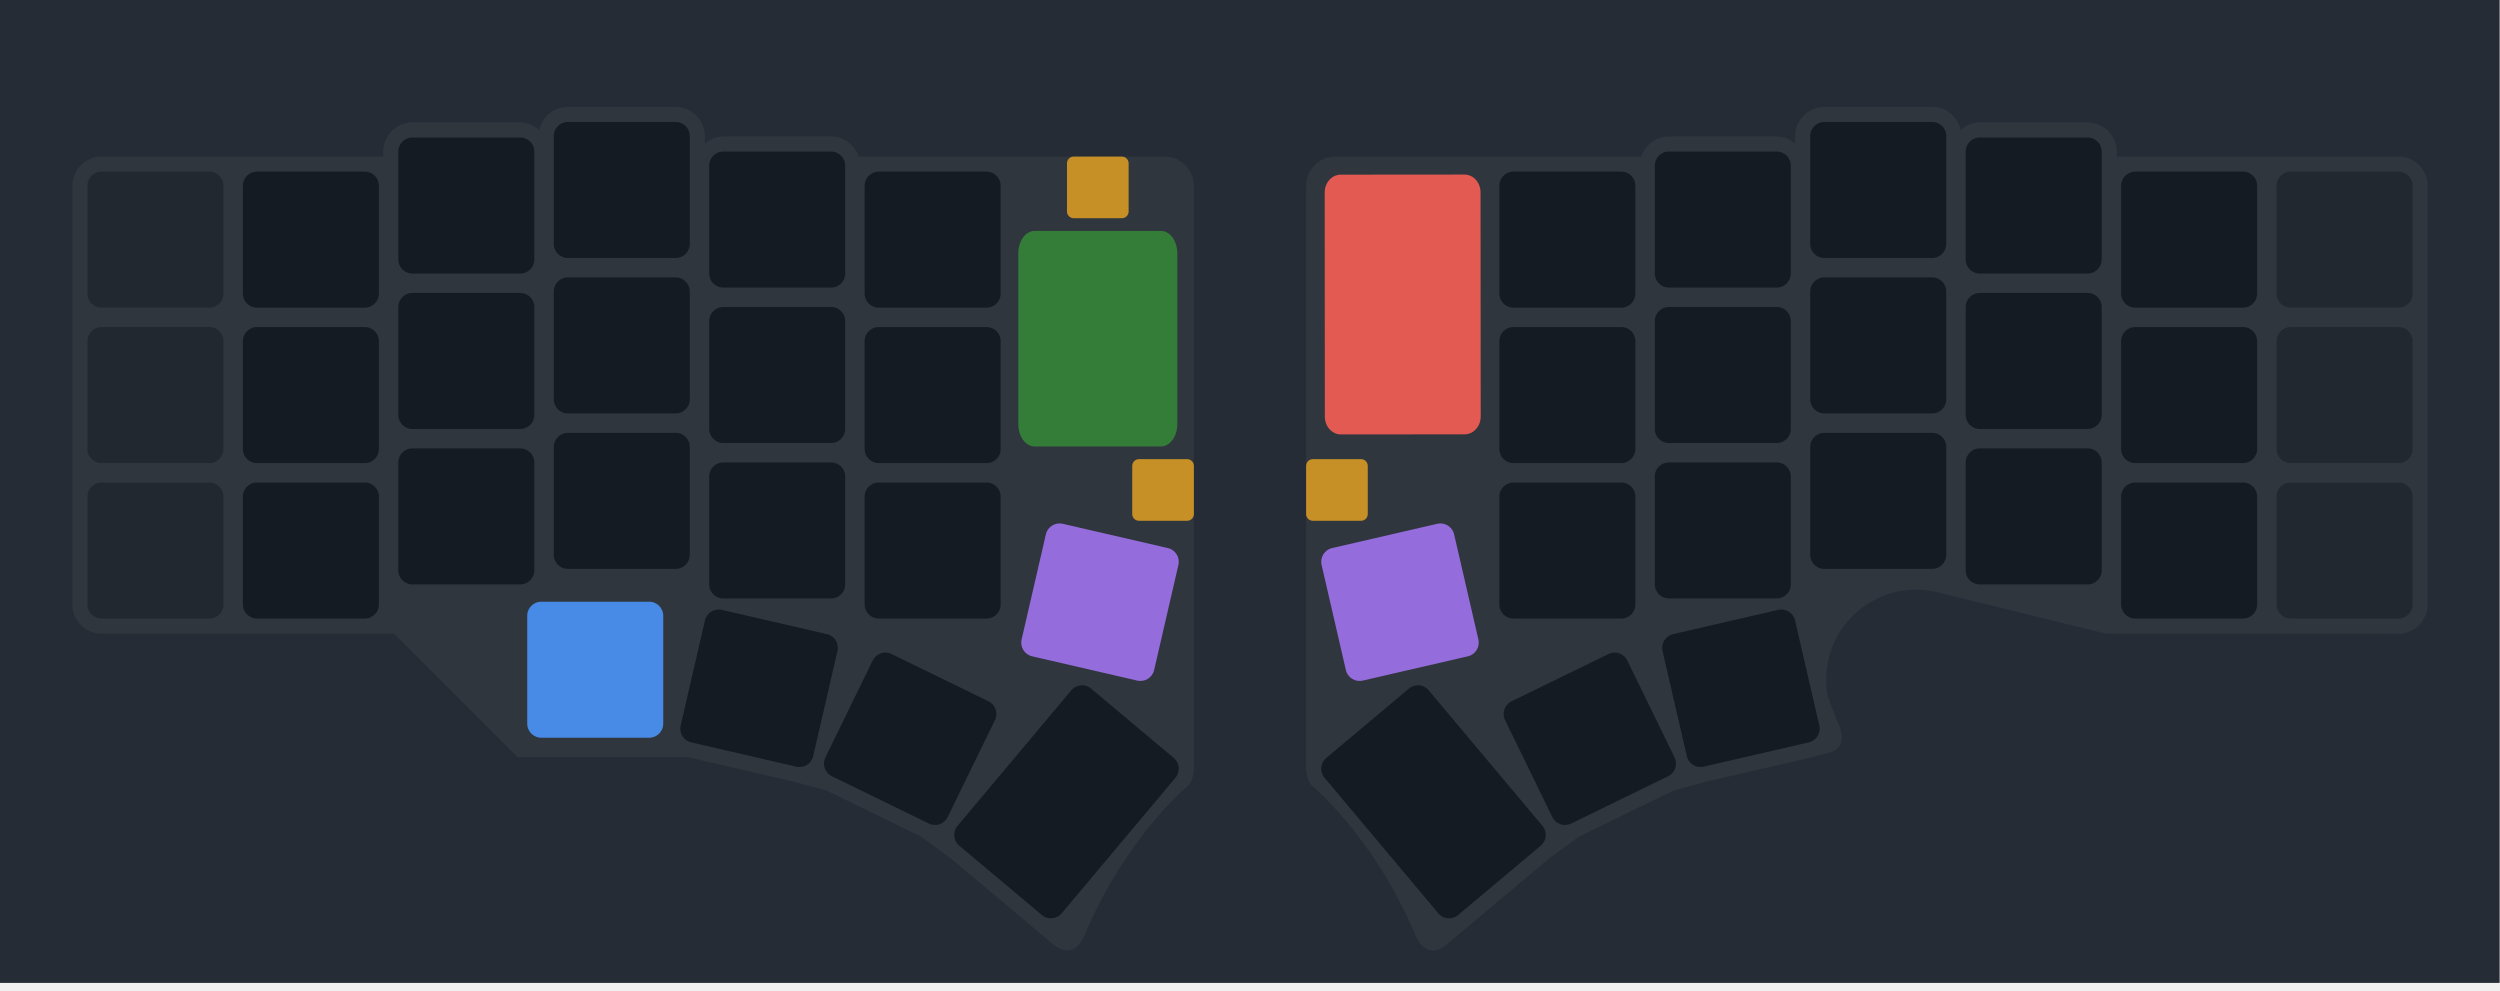
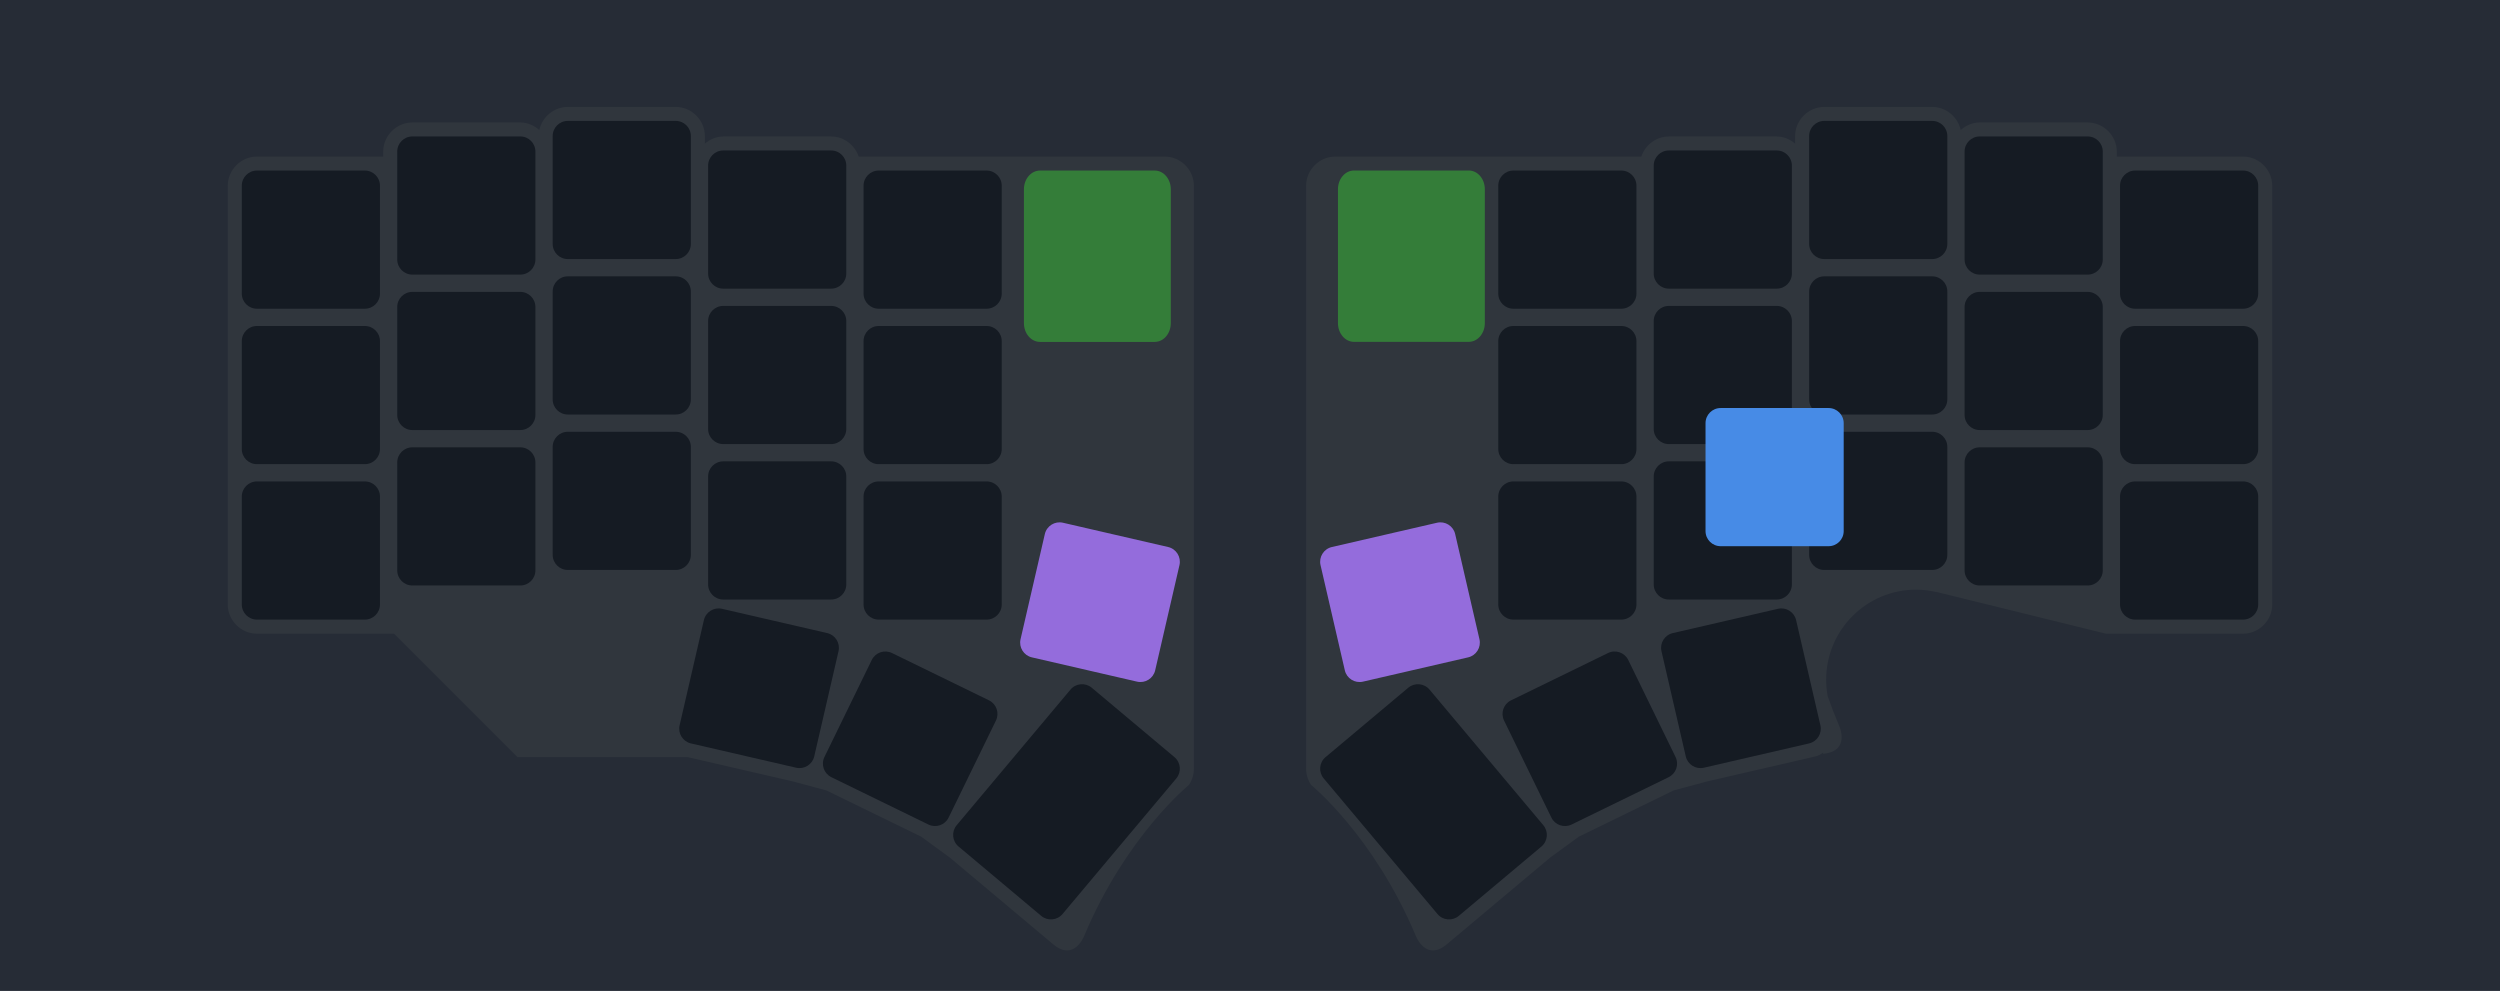
- <svg xmlns="http://www.w3.org/2000/svg" viewBox="0 0 1158 459" width="1158" height="459" role="img" aria-label="Scoot physical layout" version="1.1" id="svg49">
+ <svg xmlns="http://www.w3.org/2000/svg" viewBox="0 0 1158 459" width="306.388mm" height="121.444mm" role="img" aria-label="Scoot physical layout" version="1.1" id="svg49">
  <defs id="defs49" />
  <style id="style1">
  .canvas { fill: #262c36; }
  .cap { stroke: #30363d; stroke-width: 1; }
  .enc { stroke: #30363d; stroke-width: 1; }
  .enc-tread { stroke: rgba(255,255,255,0.35); stroke-width: 2; stroke-linecap: round; }
  .chip rect { stroke: #30363d; stroke-width: 1; }
  .chip text { fill: #fff; font: 600 12.5px system-ui, sans-serif; text-anchor: middle; dominant-baseline: central; }
</style>
-   <rect class="canvas" x="-0.177" y="-3.712" width="1158" height="459" id="rect1" />
-   <path id="path75-8-6" style="baseline-shift:baseline;display:inline;overflow:visible;vector-effect:none;fill:#30363d;fill-opacity:1;stroke-width:2;stroke-linecap:round;stroke-linejoin:round;paint-order:markers stroke fill;enable-background:accumulate;stop-color:#000000" d="M 845.004 49.523 C 837.637 49.523 831.504 55.657 831.504 63.023 L 831.504 66.523 C 829.155 64.557 826.254 63.223 823.004 63.223 L 773.004 63.223 C 767.107 63.223 762.059 67.177 760.256 72.523 L 751.004 72.523 L 701.004 72.523 L 668.496 72.523 L 643.496 72.523 L 618.496 72.523 C 611.13 72.523 604.996 78.657 604.996 86.023 L 604.996 116.291 L 604.996 136.023 L 604.996 136.027 L 604.996 355.721 C 604.926 358.351 605.654 361.032 607.137 363.352 L 607.117 363.346 L 607.232 363.523 C 607.232 363.523 636.348 387.117 655.832 433.562 C 655.832 433.562 660.444 445.553 670.162 437.398 C 670.207 437.361 670.251 437.324 670.295 437.287 L 679.881 429.244 L 679.883 429.242 L 685.576 424.465 L 690.049 420.713 L 691.059 419.865 L 718.018 397.244 L 731.328 387.533 L 775.191 366.141 L 790.816 361.934 L 805.342 358.582 L 811.514 357.156 L 815.062 356.338 A 6.501 6.501 0 0 0 815.188 356.309 L 829.76 352.943 L 832.316 352.354 L 832.66 352.273 L 837.6 351.127 L 837.605 351.125 L 845.723 349.053 L 846.297 348.9 L 846.301 348.9 C 846.336 348.893 846.37 348.886 846.404 348.879 L 846.406 348.879 C 846.828 348.791 847.227 348.689 847.6 348.574 C 847.719 348.538 847.835 348.5 847.949 348.461 C 856.264 345.62 851.893 336.184 851.893 336.184 C 849.895 331.509 848.134 326.926 846.58 322.463 A 41.719 41.719 0 0 1 845.877 314.84 A 41.719 41.719 0 0 1 887.596 273.119 A 41.719 41.719 0 0 1 896.721 274.209 L 896.729 274.131 L 898.408 274.545 A 41.719 41.719 0 0 1 898.41 274.545 L 975.475 293.523 L 989 293.523 L 1039 293.523 L 1061 293.523 L 1086 293.523 L 1111 293.523 C 1118.367 293.523 1124.5 287.39 1124.5 280.023 L 1124.5 255.023 L 1124.5 230.023 L 1124.5 208.023 L 1124.5 158.023 L 1124.5 136.023 L 1124.5 111.023 L 1124.5 86.023 C 1124.5 78.657 1118.367 72.523 1111 72.523 L 1086 72.523 L 1061 72.523 L 1039 72.523 L 989 72.523 L 980.5 72.523 L 980.5 70.223 C 980.5 62.856 974.367 56.723 967 56.723 L 917 56.723 C 913.618 56.723 910.579 58.121 908.191 60.232 C 906.878 54.172 901.411 49.523 895 49.523 L 845.004 49.523 z " />
-   <path id="path75-8-6-2" style="baseline-shift:baseline;display:inline;overflow:visible;vector-effect:none;fill:#30363d;fill-opacity:1;stroke-width:2;stroke-linecap:round;stroke-linejoin:round;paint-order:markers stroke fill;enable-background:accumulate;stop-color:#000000" d="m 312.996,49.523 c 7.367,0 13.5,6.133 13.5,13.5 v 3.5 c 2.349,-1.966 5.25,-3.301 8.5,-3.301 h 50 c 5.897,0 10.945,3.954 12.748,9.301 h 9.252 50 32.508 25 25 c 7.367,0 13.5,6.133 13.5,13.5 v 30.268 19.732 0.004 219.693 c 0.07,2.63 -0.658,5.311 -2.141,7.631 l 0.019,-0.006 -0.115,0.178 c 0,0 -29.115,23.594 -48.6,70.039 0,0 -4.612,11.99 -14.33,3.836 -0.045,-0.037 -0.089,-0.074 -0.133,-0.111 l -9.586,-8.043 -0.002,-0.002 -5.693,-4.777 -4.473,-3.752 -1.01,-0.848 -26.959,-22.621 -13.311,-9.711 -43.863,-21.393 -15.625,-4.207 -14.525,-3.352 -6.172,-1.426 -3.549,-0.818 a 6.501,6.501 0 0 1 -0.125,-0.029 l -14.572,-3.365 -9.66,-2.23 a 6.501,6.501 0 0 1 0,-0.002 l -78.865,0.002 -57.189,-57.189 h -13.525 -50 -22 -25 -25 c -7.367,0 -13.5,-6.133 -13.5,-13.5 v -25 -25 -22 -50 -22 -25 -25 c 0,-7.367 6.133,-13.5 13.5,-13.5 h 25 25 22 50 8.5 v -2.301 c 0,-7.367 6.133,-13.5 13.5,-13.5 h 50 c 3.382,0 6.421,1.399 8.809,3.51 1.313,-6.06 6.781,-10.709 13.191,-10.709 z M 487.828,430.998 c -0.082,0.018 -0.152,0.043 -0.232,0.062 0.08,-0.019 0.15,-0.045 0.232,-0.062 z m -1.527,0.477 c -0.065,0.029 -0.124,0.062 -0.186,0.094 0.062,-0.031 0.12,-0.064 0.186,-0.094 z m -0.424,0.219 c -0.043,0.026 -0.08,0.055 -0.121,0.082 0.041,-0.027 0.078,-0.056 0.121,-0.082 z m -0.766,0.678 c -0.016,0.024 -0.032,0.048 -0.047,0.072 0.015,-0.024 0.03,-0.049 0.047,-0.072 z m -0.182,0.348 c -0.009,0.024 -0.016,0.048 -0.023,0.072 0.008,-0.024 0.015,-0.049 0.023,-0.072 z m -0.053,0.176 c -0.006,0.024 -0.009,0.048 -0.014,0.072 0.004,-0.024 0.008,-0.049 0.014,-0.072 z m -0.035,0.203 c -0.002,0.018 -0.003,0.036 -0.004,0.055 0.001,-0.018 0.002,-0.037 0.004,-0.055 z m -0.008,0.203 c 4e-4,0.017 0.003,0.035 0.004,0.053 -9e-4,-0.018 -0.004,-0.035 -0.004,-0.053 z m 0.061,0.434 c 0.006,0.024 0.013,0.048 0.019,0.072 -0.007,-0.024 -0.014,-0.049 -0.019,-0.072 z m 0.158,0.461 c 0.034,0.078 0.085,0.161 0.127,0.242 -0.042,-0.081 -0.093,-0.165 -0.127,-0.242 z m 0.293,0.549 c 0.045,0.072 0.105,0.15 0.156,0.225 -0.051,-0.075 -0.111,-0.152 -0.156,-0.225 z m 0.398,0.566 c 0.084,0.108 0.188,0.225 0.285,0.338 -0.098,-0.114 -0.2,-0.229 -0.285,-0.338 z m 0.516,0.602 c 0.199,0.216 0.486,0.464 0.732,0.697 -0.245,-0.232 -0.534,-0.482 -0.732,-0.697 z" />
-   <g id="g51">
-     <g id="g2" transform="rotate(0 72.0 111.0)">
-       <rect class="cap" x="40.0" y="79.0" width="64.0" height="64.0" rx="7" fill="#212830" id="rect2" />
-     </g>
-     <g id="g3" transform="rotate(0 72.0 183.0)">
-       <rect class="cap" x="40.0" y="151.0" width="64.0" height="64.0" rx="7" fill="#212830" id="rect3" />
-     </g>
-     <g id="g4" transform="rotate(0 72.0 255.0)">
-       <rect class="cap" x="40.0" y="223.0" width="64.0" height="64.0" rx="7" fill="#212830" id="rect4" />
-     </g>
-     <g id="g5" transform="rotate(0 144.0 111.0)">
-       <rect class="cap" x="112.0" y="79.0" width="64.0" height="64.0" rx="7" fill="#151b23" id="rect5" />
-     </g>
-     <g id="g6" transform="rotate(0 144.0 183.0)">
-       <rect class="cap" x="112.0" y="151.0" width="64.0" height="64.0" rx="7" fill="#151b23" id="rect6" />
-     </g>
-     <g id="g7" transform="rotate(0 144.0 255.0)">
-       <rect class="cap" x="112.0" y="223.0" width="64.0" height="64.0" rx="7" fill="#151b23" id="rect7" />
-     </g>
-     <g id="g8" transform="rotate(0 216.0 95.2)">
-       <rect class="cap" x="184.0" y="63.2" width="64.0" height="64.0" rx="7" fill="#151b23" id="rect8" />
-     </g>
-     <g id="g9" transform="rotate(0 216.0 167.2)">
-       <rect class="cap" x="184.0" y="135.2" width="64.0" height="64.0" rx="7" fill="#151b23" id="rect9" />
-     </g>
-     <g id="g10" transform="rotate(0 216.0 239.2)">
-       <rect class="cap" x="184.0" y="207.2" width="64.0" height="64.0" rx="7" fill="#151b23" id="rect10" />
-     </g>
-     <g id="g11" transform="rotate(0 288.0 88.0)">
-       <rect class="cap" x="256.0" y="56.0" width="64.0" height="64.0" rx="7" fill="#151b23" id="rect11" />
-     </g>
-     <g id="g12" transform="rotate(0 288.0 160.0)">
-       <rect class="cap" x="256.0" y="128.0" width="64.0" height="64.0" rx="7" fill="#151b23" id="rect12" />
-     </g>
-     <g id="g13" transform="rotate(0 288.0 232.0)">
-       <rect class="cap" x="256.0" y="200.0" width="64.0" height="64.0" rx="7" fill="#151b23" id="rect13" />
-     </g>
-     <g id="g14" transform="rotate(0 360.0 101.7)">
-       <rect class="cap" x="328.0" y="69.7" width="64.0" height="64.0" rx="7" fill="#151b23" id="rect14" />
-     </g>
-     <g id="g15" transform="rotate(0 360.0 173.7)">
-       <rect class="cap" x="328.0" y="141.7" width="64.0" height="64.0" rx="7" fill="#151b23" id="rect15" />
-     </g>
-     <g id="g16" transform="rotate(0 360.0 245.7)">
-       <rect class="cap" x="328.0" y="213.7" width="64.0" height="64.0" rx="7" fill="#151b23" id="rect16" />
-     </g>
-     <g id="g17" transform="rotate(0 432.0 111.0)">
-       <rect class="cap" x="400.0" y="79.0" width="64.0" height="64.0" rx="7" fill="#151b23" id="rect17" />
-     </g>
-     <g id="g18" transform="rotate(0 432.0 183.0)">
-       <rect class="cap" x="400.0" y="151.0" width="64.0" height="64.0" rx="7" fill="#151b23" id="rect18" />
-     </g>
-     <g id="g19" transform="rotate(0 432.0 255.0)">
-       <rect class="cap" x="400.0" y="223.0" width="64.0" height="64.0" rx="7" fill="#151b23" id="rect19" />
-     </g>
-     <g transform="rotate(13 351.6 318.8)" id="g20">
-       <rect class="cap" x="319.6" y="286.8" width="64.0" height="64.0" rx="7" fill="#151b23" id="rect20" />
-     </g>
-     <g transform="rotate(26 421.6 342.2)" id="g21">
-       <rect class="cap" x="389.6" y="310.2" width="64.0" height="64.0" rx="7" fill="#151b23" id="rect21" />
-     </g>
-     <g transform="rotate(40 494.0 371.4)" id="g22">
-       <rect class="cap" x="462.0" y="323.4" width="64.0" height="96.0" rx="7" fill="#151b23" id="rect22" />
-     </g>
-   </g>
-   <g id="g50">
-     <g id="g24" transform="rotate(0 1086.0 111.0)">
-       <rect class="cap" x="1054.0" y="79.0" width="64.0" height="64.0" rx="7" fill="#212830" id="rect24" />
-     </g>
-     <g id="g25" transform="rotate(0 1086.0 183.0)">
-       <rect class="cap" x="1054.0" y="151.0" width="64.0" height="64.0" rx="7" fill="#212830" id="rect25" />
-     </g>
-     <g id="g26" transform="rotate(0 1086.0 255.0)">
-       <rect class="cap" x="1054.0" y="223.0" width="64.0" height="64.0" rx="7" fill="#212830" id="rect26" />
-     </g>
-     <g id="g27" transform="rotate(0 1014.0 111.0)">
-       <rect class="cap" x="982.0" y="79.0" width="64.0" height="64.0" rx="7" fill="#151b23" id="rect27" />
-     </g>
-     <g id="g28" transform="rotate(0 1014.0 183.0)">
-       <rect class="cap" x="982.0" y="151.0" width="64.0" height="64.0" rx="7" fill="#151b23" id="rect28" />
-     </g>
-     <g id="g29" transform="rotate(0 1014.0 255.0)">
-       <rect class="cap" x="982.0" y="223.0" width="64.0" height="64.0" rx="7" fill="#151b23" id="rect29" />
-     </g>
-     <g id="g30" transform="rotate(0 942.0 95.2)">
-       <rect class="cap" x="910.0" y="63.2" width="64.0" height="64.0" rx="7" fill="#151b23" id="rect30" />
-     </g>
-     <g id="g31" transform="rotate(0 942.0 167.2)">
-       <rect class="cap" x="910.0" y="135.2" width="64.0" height="64.0" rx="7" fill="#151b23" id="rect31" />
-     </g>
-     <g id="g32" transform="rotate(0 942.0 239.2)">
-       <rect class="cap" x="910.0" y="207.2" width="64.0" height="64.0" rx="7" fill="#151b23" id="rect32" />
-     </g>
-     <g id="g33" transform="rotate(0 870.0 88.0)">
-       <rect class="cap" x="838.0" y="56.0" width="64.0" height="64.0" rx="7" fill="#151b23" id="rect33" />
-     </g>
-     <g id="g34" transform="rotate(0 870.0 160.0)">
-       <rect class="cap" x="838.0" y="128.0" width="64.0" height="64.0" rx="7" fill="#151b23" id="rect34" />
-     </g>
-     <g id="g35" transform="rotate(0 870.0 232.0)">
-       <rect class="cap" x="838.0" y="200.0" width="64.0" height="64.0" rx="7" fill="#151b23" id="rect35" />
-     </g>
-     <g id="g36" transform="rotate(0 798.0 101.7)">
-       <rect class="cap" x="766.0" y="69.7" width="64.0" height="64.0" rx="7" fill="#151b23" id="rect36" />
-     </g>
-     <g id="g37" transform="rotate(0 798.0 173.7)">
-       <rect class="cap" x="766.0" y="141.7" width="64.0" height="64.0" rx="7" fill="#151b23" id="rect37" />
-     </g>
-     <g id="g38" transform="rotate(0 798.0 245.7)">
-       <rect class="cap" x="766.0" y="213.7" width="64.0" height="64.0" rx="7" fill="#151b23" id="rect38" />
-     </g>
-     <g id="g39" transform="rotate(0 726.0 111.0)">
-       <rect class="cap" x="694.0" y="79.0" width="64.0" height="64.0" rx="7" fill="#151b23" id="rect39" />
-     </g>
-     <g id="g40" transform="rotate(0 726.0 183.0)">
-       <rect class="cap" x="694.0" y="151.0" width="64.0" height="64.0" rx="7" fill="#151b23" id="rect40" />
-     </g>
-     <g id="g41" transform="rotate(0 726.0 255.0)">
-       <rect class="cap" x="694.0" y="223.0" width="64.0" height="64.0" rx="7" fill="#151b23" id="rect41" />
-     </g>
-     <g transform="rotate(-13 806.4 318.8)" id="g42">
-       <rect class="cap" x="774.4" y="286.8" width="64.0" height="64.0" rx="7" fill="#151b23" id="rect42" />
-     </g>
-     <g transform="rotate(-26 736.4 342.2)" id="g43">
-       <rect class="cap" x="704.4" y="310.2" width="64.0" height="64.0" rx="7" fill="#151b23" id="rect43" />
-     </g>
-     <g transform="rotate(-40 664.0 371.4)" id="g44">
-       <rect class="cap" x="632.0" y="323.4" width="64.0" height="96.0" rx="7" fill="#151b23" id="rect44" />
-     </g>
-   </g>
-   <g id="g36-99-5" transform="matrix(1.168777,0,0,1.58494,-424.1812,-4.304544)" style="fill:#347d39;fill-opacity:1">
-     <rect class="cap" x="766" y="69.7" width="64" height="64" rx="7" fill="#151b23" id="rect36-4-8" style="fill:#347d39;fill-opacity:1;stroke:#30363d;stroke-width:1" />
-   </g>
-   <g id="g36-99-7" transform="matrix(0.4461539,0,0,0.4461539,263.2411,181.5759)" style="fill:#c69026;fill-opacity:1;stroke:none">
-     <rect class="cap" x="766" y="69.7" width="64" height="64" rx="7" fill="#151b23" id="rect36-4-0" style="fill:#c69026;fill-opacity:1;stroke:none;stroke-width:1" />
-   </g>
-   <g id="g36-99-7-4" transform="matrix(0.4461539,0,0,0.4461539,182.698,181.5759)" style="fill:#c69026;fill-opacity:1;stroke:none">
-     <rect class="cap" x="766" y="69.7" width="64" height="64" rx="7" fill="#151b23" id="rect36-4-0-6" style="fill:#c69026;fill-opacity:1;stroke:none;stroke-width:1" />
-   </g>
-   <g id="g36-99-7-4-6" transform="matrix(0.4461539,0,0,0.4461539,152.4723,41.42739)" style="fill:#c69026;fill-opacity:1;stroke:none">
-     <rect class="cap" x="766" y="69.7" width="64" height="64" rx="7" fill="#151b23" id="rect36-4-0-6-3" style="fill:#c69026;fill-opacity:1;stroke:none;stroke-width:1" />
-   </g>
-   <g id="g39-78-0" transform="translate(-450.2871,199.2129)" style="fill:#478be6;fill-opacity:1">
-     <rect class="cap" x="694" y="79" width="64" height="64" rx="7" fill="#151b23" id="rect39-8-2" style="fill:#478be6;fill-opacity:1;stroke:#30363d;stroke-width:1" />
-   </g>
-   <g transform="rotate(-13,552.4932,991.9018)" id="g42-76-3" style="fill:#946cdc;fill-opacity:1">
-     <rect class="cap" x="774.4" y="286.8" width="64" height="64" rx="7" fill="#151b23" id="rect42-0-8" style="stroke:#30363d;stroke-width:1;fill:#946cdc;fill-opacity:1" />
-   </g>
-   <g transform="matrix(-0.9743701,-0.2249511,-0.2249511,0.9743701,1366.969,149.7063)" id="g42-76-3-2" style="fill:#946cdc;fill-opacity:1">
-     <rect class="cap" x="774.4" y="286.8" width="64" height="64" rx="7" fill="#151b23" id="rect42-0-8-2" style="fill:#946cdc;stroke:#30363d;stroke-width:1;fill-opacity:1" />
-   </g>
-   <g transform="matrix(1.145989,-0.00100035,9.051028e-4,1.266575,-111.5431,-328.7014)" id="g44-9-9" style="fill:#e35a52;fill-opacity:1">
-     <rect class="cap" x="632" y="323.4" width="64" height="96" rx="7" fill="#151b23" id="rect44-7-7" style="fill:#e35a52;fill-opacity:1;stroke:#30363d;stroke-width:1" />
+   <rect class="canvas" x="0" y="0" width="1158" height="459" id="rect1" />
+   <path id="path75-8-6" style="baseline-shift:baseline;display:inline;overflow:visible;vector-effect:none;fill:#30363d;fill-opacity:1;stroke-width:2;stroke-linecap:round;stroke-linejoin:round;paint-order:markers stroke fill;enable-background:accumulate;stop-color:#000000" d="m 845.004,49.523 c -7.367,-10e-7 -13.5,6.133 -13.5,13.5 v 3.5 c -2.349,-1.966 -5.25,-3.301 -8.5,-3.301 h -50 c -5.897,0 -10.945,3.954 -12.748,9.301 h -9.252 -50 -32.508 -25 -25 c -7.367,0 -13.5,6.133 -13.5,13.5 v 30.268 19.732 0.004 219.693 c -0.07,2.63 0.658,5.311 2.141,7.631 l -0.019,-0.006 0.115,0.178 c 0,0 29.115,23.594 48.6,70.039 0,0 4.612,11.99 14.33,3.836 0.045,-0.037 0.089,-0.074 0.133,-0.111 l 9.586,-8.043 0.002,-0.002 5.693,-4.777 4.473,-3.752 1.01,-0.848 26.959,-22.621 13.311,-9.711 43.863,-21.393 15.625,-4.207 14.525,-3.352 6.172,-1.426 3.549,-0.818 a 6.501,6.501 0 0 0 0.125,-0.029 l 14.572,-3.365 2.557,-0.59 0.344,-0.08 8.773,-2.037 c 0.004,-0.002 0.007,-0.002 0.012,-0.004 0.864,-0.304 1.922,-0.795 3.002,-1.59 l 0.055,0.52 c 0.057,-0.005 0.114,-0.013 0.172,-0.019 12.619,-1.303 7.219,-12.959 7.219,-12.959 -1.997,-4.675 -3.759,-9.258 -5.312,-13.721 a 41.719,41.719 0 0 1 -0.703,-7.623 41.719,41.719 0 0 1 41.719,-41.721 41.719,41.719 0 0 1 9.125,1.09 l 0.008,-0.078 1.68,0.414 a 41.719,41.719 0 0 1 0.002,0 l 77.064,18.979 H 989 h 50 c 7.367,0 13.5,-6.133 13.5,-13.5 v -25 -25 -22 -50 -22 -25 -25 c 0,-7.367 -6.133,-13.5 -13.5,-13.5 h -50 -8.5 v -2.301 c 0,-7.367 -6.133,-13.5 -13.5,-13.5 h -50 c -3.382,0 -6.421,1.399 -8.809,3.51 C 906.878,54.172 901.411,49.523 895,49.523 Z" />
+   <path id="path75-8-6-2" style="baseline-shift:baseline;display:inline;overflow:visible;vector-effect:none;fill:#30363d;fill-opacity:1;stroke-width:2;stroke-linecap:round;stroke-linejoin:round;paint-order:markers stroke fill;enable-background:accumulate;stop-color:#000000" d="m 312.996,49.523 c 7.367,0 13.5,6.133 13.5,13.5 v 3.5 c 2.349,-1.966 5.25,-3.301 8.5,-3.301 h 50 c 5.897,0 10.945,3.954 12.748,9.301 h 9.252 50 32.508 25 25 c 7.367,0 13.5,6.133 13.5,13.5 v 30.268 19.732 0.004 219.693 c 0.07,2.63 -0.658,5.311 -2.141,7.631 l 0.019,-0.006 -0.115,0.178 c 0,0 -29.115,23.594 -48.6,70.039 0,0 -4.612,11.99 -14.33,3.836 -0.045,-0.037 -0.089,-0.074 -0.133,-0.111 l -9.586,-8.043 -0.002,-0.002 -5.693,-4.777 -4.473,-3.752 -1.01,-0.848 -26.959,-22.621 -13.311,-9.711 -43.863,-21.393 -15.625,-4.207 -14.525,-3.352 -6.172,-1.426 -3.549,-0.818 a 6.501,6.501 0 0 1 -0.125,-0.029 l -14.572,-3.365 -9.66,-2.23 a 6.501,6.501 0 0 1 0,-0.002 l -78.865,0.002 -57.189,-57.189 h -13.525 -50 c -7.367,0 -13.5,-6.133 -13.5,-13.5 v -25 -25 -22 -50 -22 -25 -25 c 0,-7.367 6.133,-13.5 13.5,-13.5 h 50 8.5 v -2.301 c 0,-7.367 6.133,-13.5 13.5,-13.5 h 50 c 3.382,0 6.421,1.399 8.809,3.51 1.313,-6.06 6.781,-10.709 13.191,-10.709 z M 487.828,430.998 c -0.082,0.018 -0.152,0.043 -0.232,0.062 0.08,-0.019 0.15,-0.045 0.232,-0.062 z m -1.527,0.477 c -0.065,0.029 -0.124,0.062 -0.186,0.094 0.062,-0.031 0.12,-0.064 0.186,-0.094 z m -0.424,0.219 c -0.043,0.026 -0.08,0.055 -0.121,0.082 0.041,-0.027 0.078,-0.056 0.121,-0.082 z m -0.766,0.678 c -0.016,0.024 -0.032,0.048 -0.047,0.072 0.015,-0.024 0.03,-0.049 0.047,-0.072 z m -0.182,0.348 c -0.009,0.024 -0.016,0.048 -0.023,0.072 0.008,-0.024 0.015,-0.049 0.023,-0.072 z m -0.053,0.176 c -0.006,0.024 -0.009,0.048 -0.014,0.072 0.004,-0.024 0.008,-0.049 0.014,-0.072 z m -0.035,0.203 c -0.002,0.018 -0.003,0.036 -0.004,0.055 0.001,-0.018 0.002,-0.037 0.004,-0.055 z m -0.008,0.203 c 4e-4,0.017 0.003,0.035 0.004,0.053 -9e-4,-0.018 -0.004,-0.035 -0.004,-0.053 z m 0.061,0.434 c 0.006,0.024 0.013,0.048 0.019,0.072 -0.007,-0.024 -0.014,-0.049 -0.019,-0.072 z m 0.158,0.461 c 0.034,0.078 0.085,0.161 0.127,0.242 -0.042,-0.081 -0.093,-0.165 -0.127,-0.242 z m 0.293,0.549 c 0.045,0.072 0.105,0.15 0.156,0.225 -0.051,-0.075 -0.111,-0.152 -0.156,-0.225 z m 0.398,0.566 c 0.084,0.108 0.188,0.225 0.285,0.338 -0.098,-0.114 -0.2,-0.229 -0.285,-0.338 z m 0.516,0.602 c 0.199,0.216 0.486,0.464 0.732,0.697 -0.245,-0.232 -0.534,-0.482 -0.732,-0.697 z" />
+   <g id="g23">
+     <g id="g5" style="stroke:none">
+       <rect class="cap" x="112" y="79" width="64" height="64" rx="7" fill="#151b23" id="rect5" style="stroke:none" />
+     </g>
+     <g id="g6" style="stroke:none">
+       <rect class="cap" x="112" y="151" width="64" height="64" rx="7" fill="#151b23" id="rect6" style="stroke:none" />
+     </g>
+     <g id="g7" style="stroke:none">
+       <rect class="cap" x="112" y="223" width="64" height="64" rx="7" fill="#151b23" id="rect7" style="stroke:none" />
+     </g>
+     <g id="g8" style="stroke:none">
+       <rect class="cap" x="184" y="63.2" width="64" height="64" rx="7" fill="#151b23" id="rect8" style="stroke:none" />
+     </g>
+     <g id="g9" style="stroke:none">
+       <rect class="cap" x="184" y="135.2" width="64" height="64" rx="7" fill="#151b23" id="rect9" style="stroke:none" />
+     </g>
+     <g id="g10" style="stroke:none">
+       <rect class="cap" x="184" y="207.2" width="64" height="64" rx="7" fill="#151b23" id="rect10" style="stroke:none" />
+     </g>
+     <g id="g11" style="stroke:none">
+       <rect class="cap" x="256" y="56" width="64" height="64" rx="7" fill="#151b23" id="rect11" style="stroke:none" />
+     </g>
+     <g id="g12" style="stroke:none">
+       <rect class="cap" x="256" y="128" width="64" height="64" rx="7" fill="#151b23" id="rect12" style="stroke:none" />
+     </g>
+     <g id="g13" style="stroke:none">
+       <rect class="cap" x="256" y="200" width="64" height="64" rx="7" fill="#151b23" id="rect13" style="stroke:none" />
+     </g>
+     <g id="g14" style="stroke:none">
+       <rect class="cap" x="328" y="69.7" width="64" height="64" rx="7" fill="#151b23" id="rect14" style="stroke:none" />
+     </g>
+     <g id="g15" style="stroke:none">
+       <rect class="cap" x="328" y="141.7" width="64" height="64" rx="7" fill="#151b23" id="rect15" style="stroke:none" />
+     </g>
+     <g id="g16" style="stroke:none">
+       <rect class="cap" x="328" y="213.7" width="64" height="64" rx="7" fill="#151b23" id="rect16" style="stroke:none" />
+     </g>
+     <g id="g17" style="stroke:none">
+       <rect class="cap" x="400" y="79" width="64" height="64" rx="7" fill="#151b23" id="rect17" style="stroke:none" />
+     </g>
+     <g id="g18" style="stroke:none">
+       <rect class="cap" x="400" y="151" width="64" height="64" rx="7" fill="#151b23" id="rect18" style="stroke:none" />
+     </g>
+     <g id="g19" style="stroke:none">
+       <rect class="cap" x="400" y="223" width="64" height="64" rx="7" fill="#151b23" id="rect19" style="stroke:none" />
+     </g>
+     <g transform="rotate(13,351.6,318.8)" id="g20" style="stroke:none">
+       <rect class="cap" x="319.6" y="286.8" width="64" height="64" rx="7" fill="#151b23" id="rect20" style="stroke:none" />
+     </g>
+     <g transform="rotate(26,421.6,342.2)" id="g21" style="stroke:none">
+       <rect class="cap" x="389.6" y="310.2" width="64" height="64" rx="7" fill="#151b23" id="rect21" style="stroke:none" />
+     </g>
+     <g transform="rotate(40,494,371.4)" id="g22" style="stroke:none">
+       <rect class="cap" x="462" y="323.4" width="64" height="96" rx="7" fill="#151b23" id="rect22" style="stroke:none" />
+     </g>
+   </g>
+   <g id="g45">
+     <g id="g27" style="stroke:none">
+       <rect class="cap" x="982" y="79" width="64" height="64" rx="7" fill="#151b23" id="rect27" style="stroke:none" />
+     </g>
+     <g id="g28" style="stroke:none">
+       <rect class="cap" x="982" y="151" width="64" height="64" rx="7" fill="#151b23" id="rect28" style="stroke:none" />
+     </g>
+     <g id="g29" style="stroke:none">
+       <rect class="cap" x="982" y="223" width="64" height="64" rx="7" fill="#151b23" id="rect29" style="stroke:none" />
+     </g>
+     <g id="g30" style="stroke:none">
+       <rect class="cap" x="910" y="63.2" width="64" height="64" rx="7" fill="#151b23" id="rect30" style="stroke:none" />
+     </g>
+     <g id="g31" style="stroke:none">
+       <rect class="cap" x="910" y="135.2" width="64" height="64" rx="7" fill="#151b23" id="rect31" style="stroke:none" />
+     </g>
+     <g id="g32" style="stroke:none">
+       <rect class="cap" x="910" y="207.2" width="64" height="64" rx="7" fill="#151b23" id="rect32" style="stroke:none" />
+     </g>
+     <g id="g33" style="stroke:none">
+       <rect class="cap" x="838" y="56" width="64" height="64" rx="7" fill="#151b23" id="rect33" style="stroke:none" />
+     </g>
+     <g id="g34" style="stroke:none">
+       <rect class="cap" x="838" y="128" width="64" height="64" rx="7" fill="#151b23" id="rect34" style="stroke:none" />
+     </g>
+     <g id="g35" style="stroke:none">
+       <rect class="cap" x="838" y="200" width="64" height="64" rx="7" fill="#151b23" id="rect35" style="stroke:none" />
+     </g>
+     <g id="g36" style="stroke:none">
+       <rect class="cap" x="766" y="69.7" width="64" height="64" rx="7" fill="#151b23" id="rect36" style="stroke:none" />
+     </g>
+     <g id="g37" style="stroke:none">
+       <rect class="cap" x="766" y="141.7" width="64" height="64" rx="7" fill="#151b23" id="rect37" style="stroke:none" />
+     </g>
+     <g id="g38" style="stroke:none">
+       <rect class="cap" x="766" y="213.7" width="64" height="64" rx="7" fill="#151b23" id="rect38" style="stroke:none" />
+     </g>
+     <g id="g39" style="stroke:none">
+       <rect class="cap" x="694" y="79" width="64" height="64" rx="7" fill="#151b23" id="rect39" style="stroke:none" />
+     </g>
+     <g id="g40" style="stroke:none">
+       <rect class="cap" x="694" y="151" width="64" height="64" rx="7" fill="#151b23" id="rect40" style="stroke:none" />
+     </g>
+     <g id="g41" style="stroke:none">
+       <rect class="cap" x="694" y="223" width="64" height="64" rx="7" fill="#151b23" id="rect41" style="stroke:none" />
+     </g>
+     <g transform="rotate(-13,806.4,318.8)" id="g42" style="stroke:none">
+       <rect class="cap" x="774.4" y="286.8" width="64" height="64" rx="7" fill="#151b23" id="rect42" style="stroke:none" />
+     </g>
+     <g transform="rotate(-26,736.4,342.2)" id="g43" style="stroke:none">
+       <rect class="cap" x="704.4" y="310.2" width="64" height="64" rx="7" fill="#151b23" id="rect43" style="stroke:none" />
+     </g>
+     <g transform="rotate(-40,664,371.4)" id="g44" style="stroke:none">
+       <rect class="cap" x="632" y="323.4" width="64" height="96" rx="7" fill="#151b23" id="rect44" style="stroke:none" />
+     </g>
+   </g>
+   <g id="g36-99-5" transform="matrix(1.062992,0,0,1.240158,-339.9677,-7.438974)" style="fill:#347d39;fill-opacity:1;stroke:none">
+     <rect class="cap" x="766" y="69.7" width="64" height="64" rx="7" fill="#151b23" id="rect36-4-8" style="fill:#347d39;fill-opacity:1;stroke:none;stroke-width:1" />
+   </g>
+   <g id="g36-99-5-6" transform="matrix(1.062992,0,0,1.240158,-194.5093,-7.463982)" style="fill:#347d39;fill-opacity:1;stroke:none">
+     <rect class="cap" x="766" y="69.7" width="64" height="64" rx="7" fill="#151b23" id="rect36-4-8-3" style="fill:#347d39;fill-opacity:1;stroke:none;stroke-width:1" />
+   </g>
+   <g id="g39-78-0" transform="translate(96,110)" style="fill:#478be6;fill-opacity:1;stroke:none">
+     <rect class="cap" x="694" y="79" width="64" height="64" rx="7" fill="#151b23" id="rect39-8-2" style="fill:#478be6;fill-opacity:1;stroke:none;stroke-width:1" />
+   </g>
+   <g transform="rotate(-13,552.4932,991.9018)" id="g42-76-3" style="fill:#946cdc;fill-opacity:1;stroke:none">
+     <rect class="cap" x="774.4" y="286.8" width="64" height="64" rx="7" fill="#151b23" id="rect42-0-8" style="fill:#946cdc;fill-opacity:1;stroke:none;stroke-width:1" />
+   </g>
+   <g transform="matrix(-0.9743701,-0.2249511,-0.2249511,0.9743701,1366.969,149.7063)" id="g42-76-3-2" style="fill:#946cdc;fill-opacity:1;stroke:none">
+     <rect class="cap" x="774.4" y="286.8" width="64" height="64" rx="7" fill="#151b23" id="rect42-0-8-2" style="fill:#946cdc;fill-opacity:1;stroke:none;stroke-width:1" />
  </g>
  <g id="g50-5" transform="translate(154,480)">
    <g id="g24-49" />
    <g id="g25-5" />
    <g id="g26-4" />
    <g id="g27-9" />
    <g id="g28-5" />
    <g id="g29-3" />
    <g id="g30-7" />
    <g id="g31-8" />
    <g id="g32-9" />
    <g id="g33-7" />
    <g id="g34-2" />
    <g id="g35-3" />
    <g id="g36-9" />
    <g id="g37-2" />
    <g id="g38-1" />
    <g id="g39-6" />
    <g id="g40-12" />
    <g id="g41-7" />
    <g transform="rotate(-13,806.4,318.8)" id="g42-11" />
    <g transform="rotate(-26,736.4,342.2)" id="g43-0" />
    <g transform="rotate(-40,664,371.4)" id="g44-6" />
  </g>
  <g id="g28-68-7" transform="translate(-216.5078,408)" />
  <g id="g50-1" transform="translate(87.23175,530.198)">
    <g id="g24-9" />
    <g id="g25-9" />
    <g id="g26-3" />
    <g id="g27-0" />
    <g id="g28-6" />
    <g id="g29-4" />
    <g id="g30-0" />
    <g id="g31-62" />
    <g id="g32-7" />
    <g id="g33-6" />
    <g id="g34-8" />
    <g id="g35-2" />
    <g id="g36-29" />
    <g id="g37-6" />
    <g id="g38-27" />
    <g id="g39-1" />
    <g id="g40-1" />
    <g id="g41-9" />
    <g transform="rotate(-13,806.4,318.8)" id="g42-1" />
    <g transform="rotate(-26,736.4,342.2)" id="g43-9" />
    <g transform="rotate(-40,664,371.4)" id="g44-0" />
  </g>
  <g id="g39-0-5" transform="translate(4.723989,530.198)" />
  <g id="g50-7" transform="translate(-2.178737e-6,447.5649)">
    <g id="g24-7" />
    <g id="g25-4" />
    <g id="g26-1" />
    <g id="g27-8" />
    <g id="g28-3" />
    <g id="g29-8" />
    <g id="g30-21" />
    <g id="g31-5" />
    <g id="g32-1" />
    <g id="g33-8" />
    <g id="g34-0" />
    <g id="g35-4" />
    <g id="g36-2" />
    <g id="g37-8" />
    <g id="g38-28" />
    <g id="g39-7" />
    <g id="g40-40" />
    <g id="g41-2" />
    <g transform="rotate(-13,806.4,318.8)" id="g42-9" />
    <g transform="rotate(-26,736.4,342.2)" id="g43-8" />
    <g transform="rotate(-40,664,371.4)" id="g44-3" />
  </g>
  <g id="g39-0-1" transform="translate(-83.00776,447.5649)" />
  <g id="g24-4" transform="translate(-117.9922,-33.5)" />
  <g id="g25-8" transform="translate(-117.9922,-33.5)" />
  <g id="g26-5" transform="translate(-117.9922,-33.5)" />
  <g id="g27-3" transform="translate(-117.9922,-33.5)" />
  <g id="g28-1" transform="translate(-117.9922,-33.5)" />
  <g id="g29-6" transform="translate(-117.9922,-33.5)" />
  <g id="g30-2" transform="translate(-117.9922,-33.5)" />
  <g id="g31-6" transform="translate(-117.9922,-33.5)" />
  <g id="g32-5" transform="translate(-117.9922,-33.5)" />
  <g id="g33-4" transform="translate(-117.9922,-33.5)" />
  <g id="g34-6" transform="translate(-117.9922,-33.5)" />
  <g id="g35-6" transform="translate(-117.9922,-33.5)" />
  <g id="g36-3" transform="translate(-117.9922,-33.5)" />
  <g id="g37-4" transform="translate(-117.9922,-33.5)" />
  <g id="g38-2" transform="translate(-117.9922,-33.5)" />
  <g id="g39-4" transform="translate(-117.9922,-33.5)" />
  <g id="g40-4" transform="translate(-117.9922,-33.5)" />
  <g id="g41-3" transform="translate(-117.9922,-33.5)" />
  <g transform="rotate(-13,600.391,819.8523)" id="g42-7" />
  <g transform="rotate(-26,604.8517,580.9903)" id="g43-6" />
  <g transform="rotate(-40,558.9836,516.7405)" id="g44-8" />
  <path style="fill:#c69026;fill-opacity:1;stroke:none;stroke-width:13;stroke-linejoin:round;stroke-opacity:0.949;paint-order:markers stroke fill" d="m 607.232,363.523 53.213,82.029" id="path1" />
-   <path style="fill:#c69026;fill-opacity:1;stroke:none;stroke-width:13;stroke-linejoin:round;stroke-opacity:0.949;paint-order:markers stroke fill" d="m 607.232,363.523 53.213,82.029" id="path2" />
</svg>
